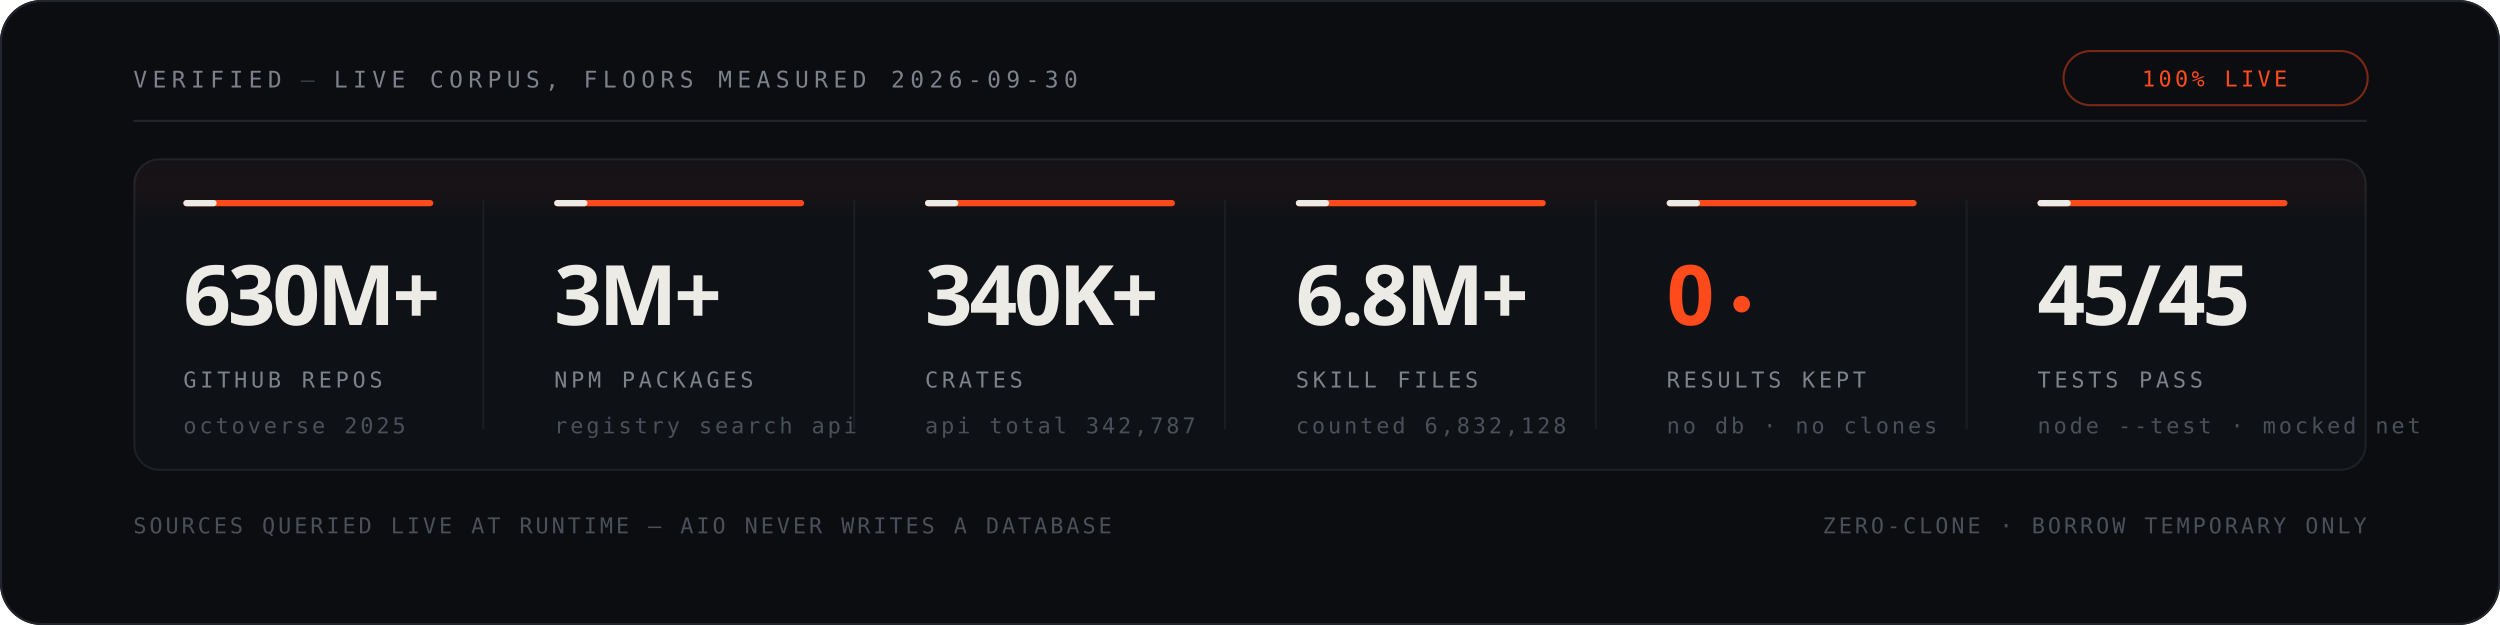
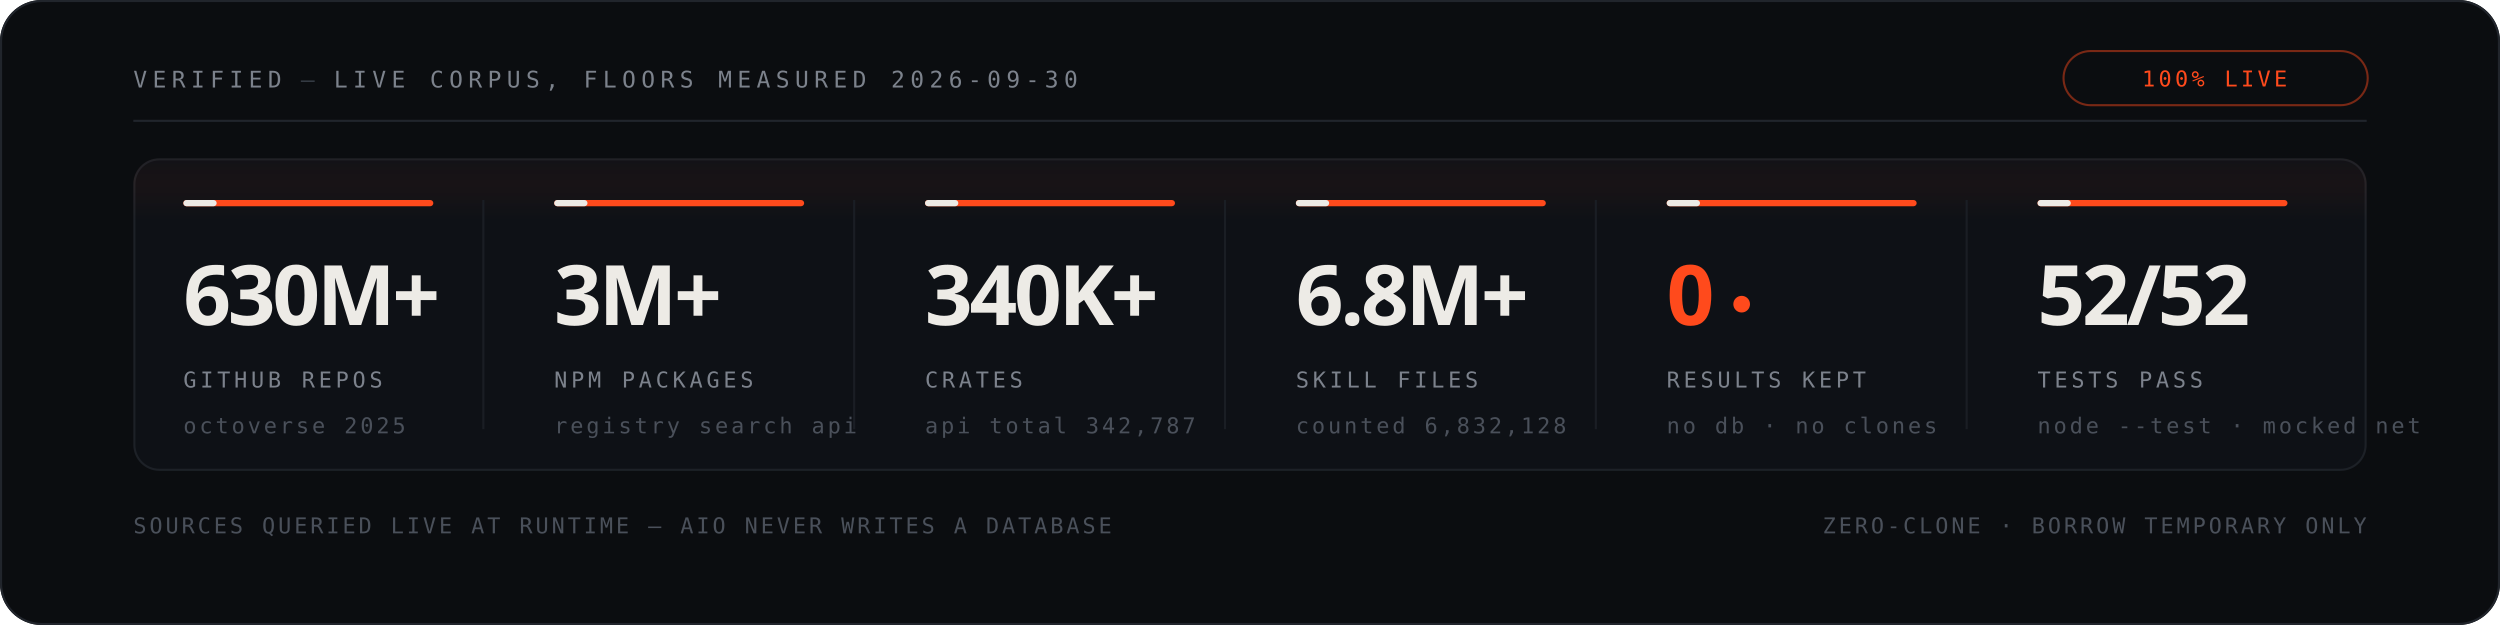
- <svg xmlns="http://www.w3.org/2000/svg" viewBox="0 0 1200 300" role="img" aria-label="aio live stats: 630M+ github repos (Octoverse 2025), 3M+ npm packages, 340K+ crates (measured 342,787), 6.8M+ skill files (measured 6,832,128), no search storage, 45/45 tests pass">
+ <svg xmlns="http://www.w3.org/2000/svg" viewBox="0 0 1200 300" role="img" aria-label="aio live stats: 630M+ github repos (Octoverse 2025), 3M+ npm packages, 340K+ crates (measured 342,787), 6.8M+ skill files (measured 6,832,128), no search storage, 52/52 tests pass">
  <defs>
    <clipPath id="stripClip">
      <rect x="64" y="76" width="1072" height="150" rx="12" />
    </clipPath>
    <linearGradient id="stripSheen" x1="0" y1="0" x2="0" y2="1">
      <stop offset="0" stop-color="#FF4A1C" stop-opacity="0" />
      <stop offset="0.5" stop-color="#FF4A1C" stop-opacity="0.045" />
      <stop offset="1" stop-color="#FF4A1C" stop-opacity="0" />
    </linearGradient>
    <style>
      .disp{font-family:ui-sans-serif,system-ui,"Segoe UI Variable Display","Segoe UI",sans-serif;font-weight:800;fill:#EDEBE6}
      .mono{font-family:ui-monospace,"Cascadia Mono","SF Mono",Consolas,monospace}
      .eyebrow{font-size:11px;letter-spacing:2.6px;fill:#7C828C}
      .lbl{font-size:10.5px;letter-spacing:1.8px;fill:#7C828C}
      .micro{font-size:10.5px;letter-spacing:1.4px;fill:#4A505A}
      .acc{fill:#FF4A1C}
      .g{transform-box:fill-box;transform-origin:0 50%}
      .c{transform-box:fill-box;transform-origin:50% 50%}
      @keyframes grow{from{transform:scaleX(0)}to{transform:scaleX(1)}}
      @keyframes rise{from{opacity:0;transform:translateY(14px)}to{opacity:1;transform:none}}
      @keyframes fadeIn{from{opacity:0}to{opacity:1}}
      .gw{animation:grow .9s cubic-bezier(.32,.72,0,1) both}
      .rv{transform-box:fill-box;transform-origin:50% 100%;animation:rise .75s cubic-bezier(.32,.72,0,1) both}
      .fd{animation:fadeIn .8s cubic-bezier(.32,.72,0,1) both}
      @media (prefers-reduced-motion:reduce){.gw,.rv,.fd{animation:none}}
    </style>
  </defs>
  <rect width="1200" height="300" rx="20" fill="#0B0D10" />
  <rect x="0.5" y="0.5" width="1199" height="299" rx="19.5" fill="none" stroke="#21252C" />
  <text x="64" y="42" class="mono eyebrow">VERIFIED <tspan fill="#343A43">—</tspan> LIVE CORPUS, FLOORS MEASURED 2026-09-30</text>
  <g class="fd" style="animation-delay:.6s">
    <rect x="990.5" y="24.5" width="146" height="26" rx="13" fill="none" stroke="#FF4A1C" stroke-opacity="0.45">
      <animate attributeName="stroke-opacity" values="0.45;0.15;0.45" dur="3.2s" repeatCount="indefinite" />
    </rect>
    <text x="1063" y="41.5" text-anchor="middle" class="mono" font-size="10.5" letter-spacing="1.6" fill="#FF4A1C">100% LIVE</text>
  </g>
  <line x1="64" y1="58" x2="1136" y2="58" stroke="#21252C" class="gw" style="animation-delay:.15s" />
  <rect x="64.5" y="76.5" width="1071" height="149" rx="12" fill="#0E1116" stroke="#1D2127" class="fd" style="animation-delay:.35s" />
  <g clip-path="url(#stripClip)">
    <rect x="64" y="70" width="1072" height="36" fill="url(#stripSheen)">
      <animate attributeName="y" values="70;226;70" dur="5.8s" begin="1.8s" repeatCount="indefinite" calcMode="spline" keyTimes="0;0.5;1" keySplines="0.45 0 0.55 1;0.45 0 0.55 1" />
    </rect>
  </g>
  <g stroke="#1A1E24" class="fd" style="animation-delay:.5s">
    <line x1="232" y1="96" x2="232" y2="206" />
    <line x1="410" y1="96" x2="410" y2="206" />
    <line x1="588" y1="96" x2="588" y2="206" />
    <line x1="766" y1="96" x2="766" y2="206" />
    <line x1="944" y1="96" x2="944" y2="206" />
  </g>
  <g>
    <rect x="88" y="96" width="120" height="3" rx="1.5" fill="#FF4A1C" class="gw" style="animation-delay:.4s" />
    <rect x="88" y="96" width="16" height="3" rx="1.5" fill="#EDEBE6">
      <animate attributeName="x" values="88;192;88" dur="3.4s" begin="1.6s" repeatCount="indefinite" calcMode="spline" keyTimes="0;0.5;1" keySplines="0.45 0 0.55 1;0.45 0 0.55 1" />
    </rect>
-     <text x="88" y="156" class="disp rv" font-size="40" letter-spacing="-1.5" style="animation-delay:.5s">630M+</text>
+     <text x="88" y="156" class="disp rv" font-size="40" letter-spacing="-1.5" style="animation-delay:.5s">630M+
+       <animate attributeName="opacity" values="1;0.68;1" dur="5.2s" begin="2.2s" repeatCount="indefinite" />
+     </text>
    <text x="88" y="186" class="mono lbl rv" style="animation-delay:.58s">GITHUB REPOS</text>
    <text x="88" y="208" class="mono micro rv" style="animation-delay:.66s">octoverse 2025</text>
  </g>
  <g>
    <rect x="266" y="96" width="120" height="3" rx="1.5" fill="#FF4A1C" class="gw" style="animation-delay:.52s" />
    <rect x="266" y="96" width="16" height="3" rx="1.5" fill="#EDEBE6">
      <animate attributeName="x" values="266;370;266" dur="3.4s" begin="2s" repeatCount="indefinite" calcMode="spline" keyTimes="0;0.5;1" keySplines="0.45 0 0.55 1;0.45 0 0.55 1" />
    </rect>
-     <text x="266" y="156" class="disp rv" font-size="40" letter-spacing="-1.5" style="animation-delay:.62s">3M+</text>
+     <text x="266" y="156" class="disp rv" font-size="40" letter-spacing="-1.5" style="animation-delay:.62s">3M+
+       <animate attributeName="opacity" values="1;0.68;1" dur="5.2s" begin="2.62s" repeatCount="indefinite" />
+     </text>
    <text x="266" y="186" class="mono lbl rv" style="animation-delay:.7s">NPM PACKAGES</text>
    <text x="266" y="208" class="mono micro rv" style="animation-delay:.78s">registry search api</text>
  </g>
  <g>
    <rect x="444" y="96" width="120" height="3" rx="1.5" fill="#FF4A1C" class="gw" style="animation-delay:.64s" />
    <rect x="444" y="96" width="16" height="3" rx="1.5" fill="#EDEBE6">
      <animate attributeName="x" values="444;548;444" dur="3.4s" begin="2.4s" repeatCount="indefinite" calcMode="spline" keyTimes="0;0.5;1" keySplines="0.45 0 0.55 1;0.45 0 0.55 1" />
    </rect>
-     <text x="444" y="156" class="disp rv" font-size="40" letter-spacing="-1.5" style="animation-delay:.74s">340K+</text>
+     <text x="444" y="156" class="disp rv" font-size="40" letter-spacing="-1.5" style="animation-delay:.74s">340K+
+       <animate attributeName="opacity" values="1;0.68;1" dur="5.2s" begin="3.04s" repeatCount="indefinite" />
+     </text>
    <text x="444" y="186" class="mono lbl rv" style="animation-delay:.82s">CRATES</text>
    <text x="444" y="208" class="mono micro rv" style="animation-delay:.9s">api total 342,787</text>
  </g>
  <g>
    <rect x="622" y="96" width="120" height="3" rx="1.5" fill="#FF4A1C" class="gw" style="animation-delay:.76s" />
    <rect x="622" y="96" width="16" height="3" rx="1.5" fill="#EDEBE6">
      <animate attributeName="x" values="622;726;622" dur="3.4s" begin="2.8s" repeatCount="indefinite" calcMode="spline" keyTimes="0;0.5;1" keySplines="0.45 0 0.55 1;0.45 0 0.55 1" />
    </rect>
-     <text x="622" y="156" class="disp rv" font-size="40" letter-spacing="-1.5" style="animation-delay:.86s">6.8M+</text>
+     <text x="622" y="156" class="disp rv" font-size="40" letter-spacing="-1.5" style="animation-delay:.86s">6.8M+
+       <animate attributeName="opacity" values="1;0.68;1" dur="5.2s" begin="3.46s" repeatCount="indefinite" />
+     </text>
    <text x="622" y="186" class="mono lbl rv" style="animation-delay:.94s">SKILL FILES</text>
    <text x="622" y="208" class="mono micro rv" style="animation-delay:1.02s">counted 6,832,128</text>
  </g>
  <g>
    <rect x="800" y="96" width="120" height="3" rx="1.5" fill="#FF4A1C" class="gw" style="animation-delay:.88s" />
    <rect x="800" y="96" width="16" height="3" rx="1.5" fill="#EDEBE6">
      <animate attributeName="x" values="800;904;800" dur="3.4s" begin="3.2s" repeatCount="indefinite" calcMode="spline" keyTimes="0;0.5;1" keySplines="0.45 0 0.55 1;0.45 0 0.55 1" />
    </rect>
-     <text x="800" y="156" class="disp acc rv" font-size="40" letter-spacing="-1.5" style="animation-delay:.98s">0</text>
+     <text x="800" y="156" class="disp acc rv" font-size="40" letter-spacing="-1.5" style="animation-delay:.98s">0
+       <animate attributeName="opacity" values="1;0.68;1" dur="5.2s" begin="3.88s" repeatCount="indefinite" />
+     </text>
    <circle cx="836" cy="146" r="4" fill="#FF4A1C">
      <animate attributeName="opacity" values="1;0.2;1" dur="2.2s" repeatCount="indefinite" />
    </circle>
    <text x="800" y="186" class="mono lbl rv" style="animation-delay:1.06s">RESULTS KEPT</text>
    <text x="800" y="208" class="mono micro rv" style="animation-delay:1.14s">no db · no clones</text>
  </g>
  <g>
    <rect x="978" y="96" width="120" height="3" rx="1.5" fill="#FF4A1C" class="gw" style="animation-delay:1s" />
    <rect x="978" y="96" width="16" height="3" rx="1.5" fill="#EDEBE6">
      <animate attributeName="x" values="978;1082;978" dur="3.4s" begin="3.6s" repeatCount="indefinite" calcMode="spline" keyTimes="0;0.5;1" keySplines="0.45 0 0.55 1;0.45 0 0.55 1" />
    </rect>
-     <text x="978" y="156" class="disp rv" font-size="40" letter-spacing="-1.5" style="animation-delay:1.1s">45/45</text>
+     <text x="978" y="156" class="disp rv" font-size="40" letter-spacing="-1.5" style="animation-delay:1.1s">52/52
+       <animate attributeName="opacity" values="1;0.68;1" dur="5.2s" begin="4.3s" repeatCount="indefinite" />
+     </text>
    <text x="978" y="186" class="mono lbl rv" style="animation-delay:1.18s">TESTS PASS</text>
    <text x="978" y="208" class="mono micro rv" style="animation-delay:1.26s">node --test · mocked net</text>
  </g>
  <text x="64" y="256" class="mono micro fd" style="animation-delay:1.3s">SOURCES QUERIED LIVE AT RUNTIME — AIO NEVER WRITES A DATABASE</text>
  <text x="1136" y="256" text-anchor="end" class="mono micro fd" style="animation-delay:1.3s">ZERO-CLONE · BORROW TEMPORARY ONLY</text>
</svg>
